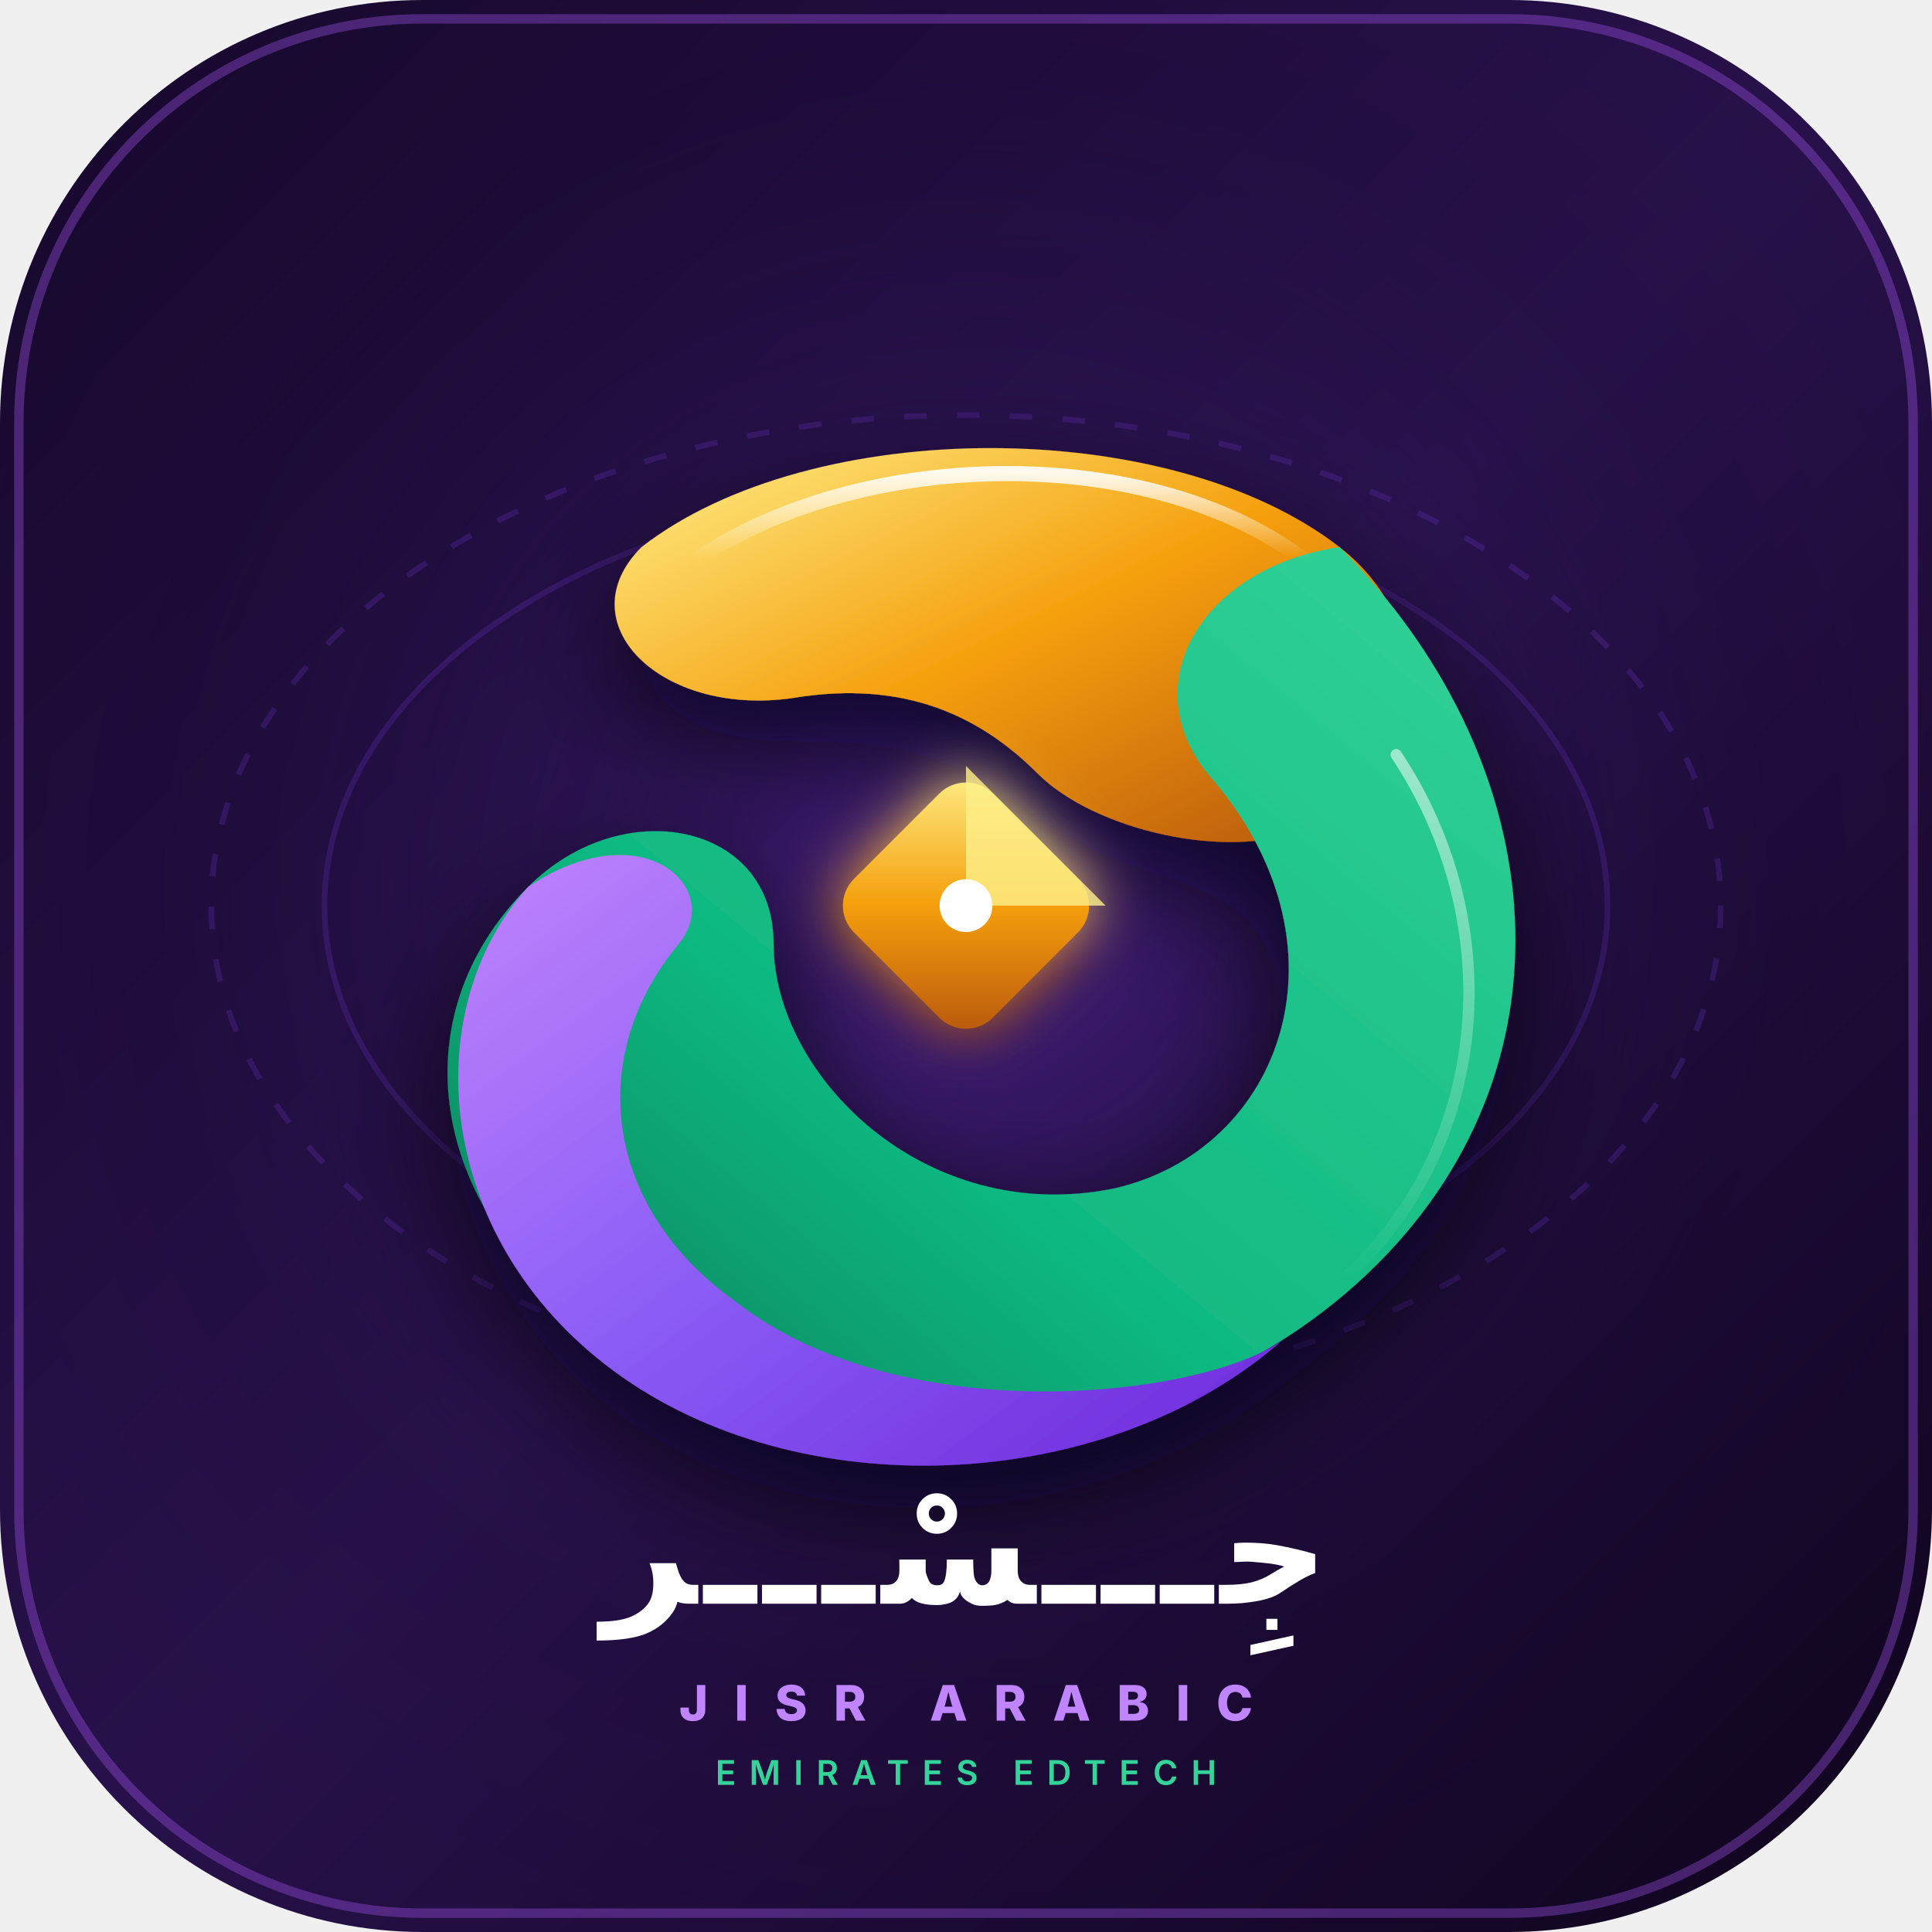
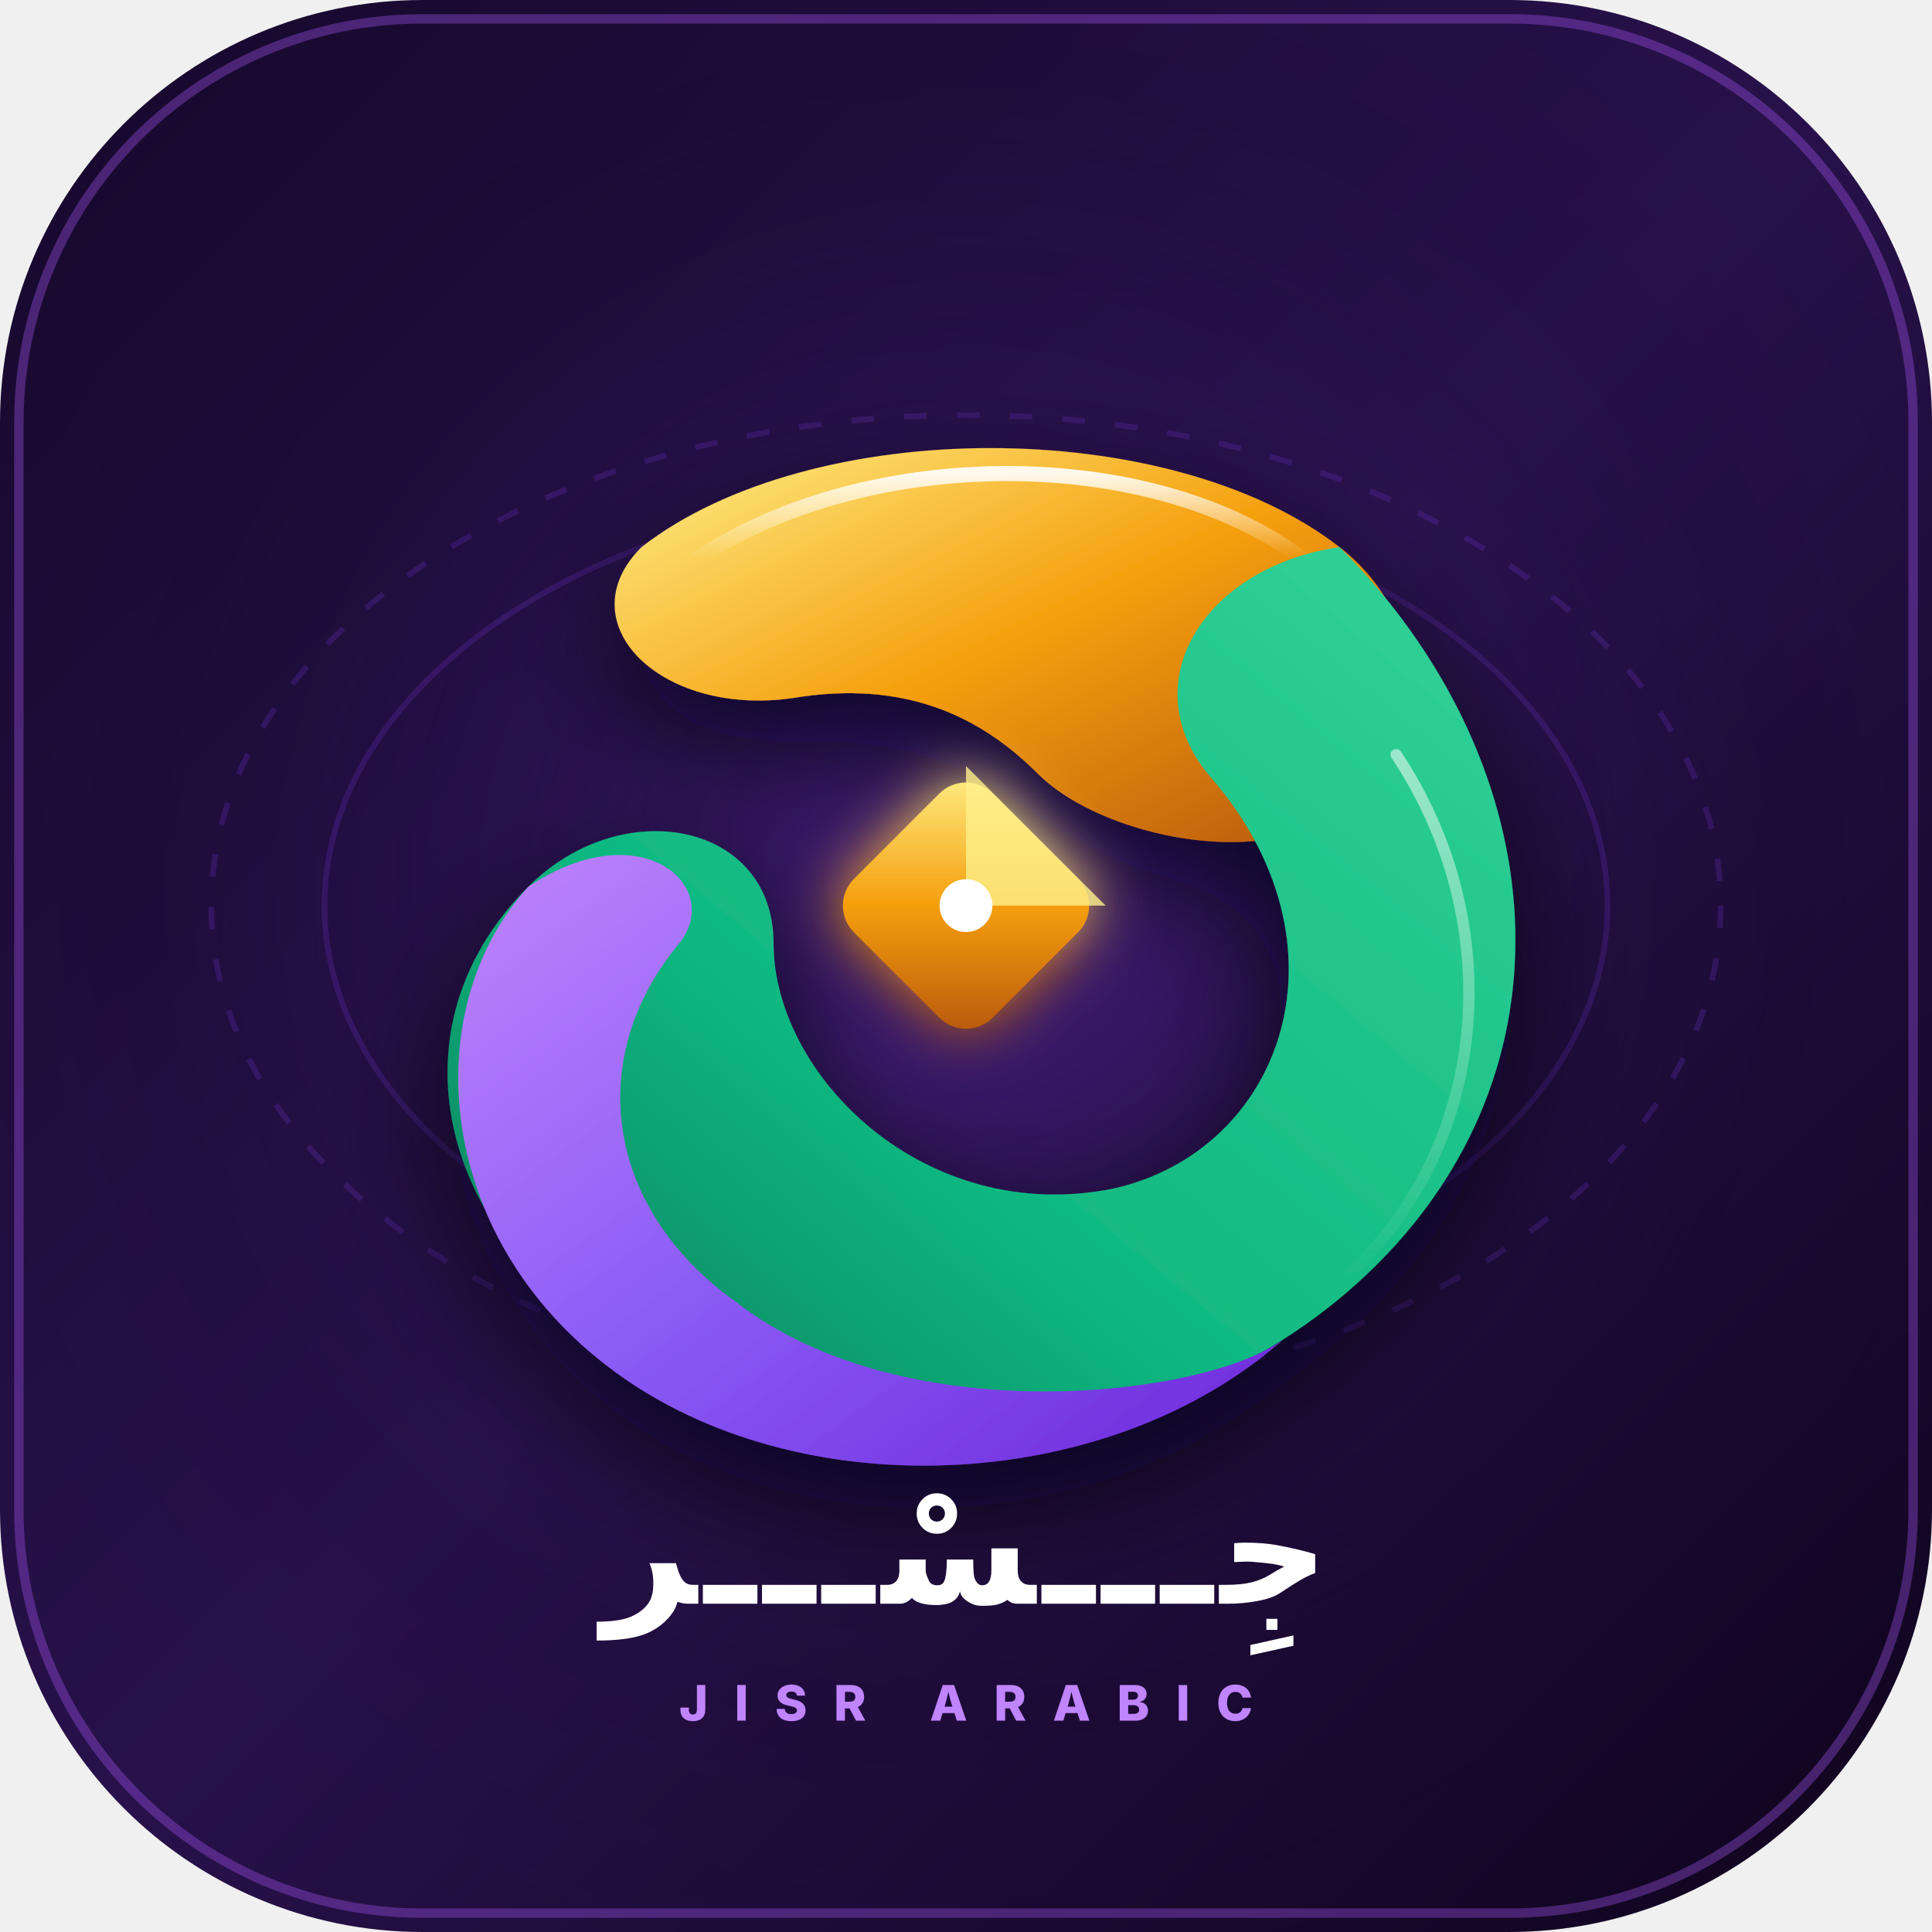
<svg xmlns="http://www.w3.org/2000/svg" viewBox="0 0 512 512" width="100%" height="100%">
  <defs>
    <linearGradient id="bgGrad3" x1="0%" y1="0%" x2="100%" y2="100%">
      <stop offset="0%" stop-color="#16082B" />
      <stop offset="50%" stop-color="#28114B" />
      <stop offset="100%" stop-color="#0E041C" />
    </linearGradient>
    <radialGradient id="spotlight3" cx="50%" cy="46%" r="60%">
      <stop offset="0%" stop-color="#7C3AED" stop-opacity="0.32" />
      <stop offset="70%" stop-color="#16082B" stop-opacity="0.05" />
      <stop offset="100%" stop-color="#16082B" stop-opacity="0" />
    </radialGradient>
    <linearGradient id="violetRibbon3" x1="0%" y1="0%" x2="100%" y2="100%">
      <stop offset="0%" stop-color="#C084FC" />
      <stop offset="50%" stop-color="#8B5CF6" />
      <stop offset="100%" stop-color="#6D28D9" />
    </linearGradient>
    <linearGradient id="emeraldRibbon3" x1="0%" y1="100%" x2="100%" y2="0%">
      <stop offset="0%" stop-color="#047857" />
      <stop offset="40%" stop-color="#10B981" />
      <stop offset="100%" stop-color="#34D399" />
    </linearGradient>
    <linearGradient id="goldRibbon3" x1="0%" y1="0%" x2="100%" y2="100%">
      <stop offset="0%" stop-color="#FEF08A" />
      <stop offset="50%" stop-color="#F59E0B" />
      <stop offset="100%" stop-color="#B45309" />
    </linearGradient>
    <linearGradient id="edgeGleam3" x1="0%" y1="0%" x2="0%" y2="100%">
      <stop offset="0%" stop-color="#FFFFFF" stop-opacity="0.9" />
      <stop offset="100%" stop-color="#FFFFFF" stop-opacity="0" />
    </linearGradient>
    <filter id="shadow3" x="-25%" y="-25%" width="150%" height="150%">
      <feDropShadow dx="0" dy="12" stdDeviation="16" flood-color="#05010B" flood-opacity="0.75" />
    </filter>
    <filter id="gemBloom3" x="-60%" y="-60%" width="220%" height="220%">
      <feGaussianBlur stdDeviation="8" result="blur" />
      <feMerge>
        <feMergeNode in="blur" />
        <feMergeNode in="SourceGraphic" />
      </feMerge>
    </filter>
  </defs>
  <rect width="512" height="512" rx="112" fill="url(#bgGrad3)" />
  <rect width="512" height="512" rx="112" fill="url(#spotlight3)" />
  <rect x="5" y="5" width="502" height="502" rx="107" fill="none" stroke="#A855F7" stroke-width="2.5" opacity="0.35" />
  <g stroke="#7C3AED" stroke-width="1.5" opacity="0.2" fill="none">
    <ellipse cx="256" cy="240" rx="170" ry="110" />
    <ellipse cx="256" cy="240" rx="200" ry="130" stroke-dasharray="6,8" />
  </g>
  <g filter="url(#shadow3)">
    <path d="M 170 145              C 215 110, 310 110, 355 145              C 382 166, 380 205, 345 220              C 325 228, 290 220, 275 205              C 260 190, 240 180, 210 185              C 175 190, 150 165, 170 145 Z" fill="url(#goldRibbon3)" />
    <path d="M 355 145              C 410 200, 420 280, 365 335              C 310 390, 215 395, 155 350              C 115 320, 105 270, 140 235              C 165 210, 205 218, 205 250              C 205 285, 245 325, 295 315              C 340 305, 360 250, 320 205              C 300 180, 320 150, 355 145 Z" fill="url(#emeraldRibbon3)" />
    <path d="M 140 235              C 110 268, 115 330, 165 365              C 215 400, 295 395, 340 355              C 320 370, 240 380, 195 345              C 160 320, 155 280, 180 250              C 192 235, 170 215, 140 235 Z" fill="url(#violetRibbon3)" />
    <path d="M 185 148 C 230 118, 305 118, 345 148" stroke="url(#edgeGleam3)" stroke-width="4" stroke-linecap="round" fill="none" />
    <path d="M 370 200 C 400 245, 395 305, 355 340" stroke="url(#edgeGleam3)" stroke-width="3" stroke-linecap="round" fill="none" opacity="0.6" />
  </g>
  <g filter="url(#gemBloom3)">
    <rect x="230" y="214" width="52" height="52" rx="10" transform="rotate(45 256 240)" fill="url(#goldRibbon3)" />
    <polygon points="256,203 293,240 256,240" fill="#FEF08A" opacity="0.8" />
    <circle cx="256" cy="240" r="7" fill="#FFFFFF" />
  </g>
  <text x="256" y="425" text-anchor="middle" font-family="'Cairo', 'Tajawal', sans-serif" font-weight="900" font-size="40" fill="#FFFFFF" letter-spacing="2">جِـــسْـــر</text>
  <text x="256" y="456" text-anchor="middle" font-family="'Montserrat', 'Inter', sans-serif" font-weight="800" font-size="13" fill="#C084FC" letter-spacing="7">JISR ARABIC</text>
-   <text x="256" y="473" text-anchor="middle" font-family="'Montserrat', 'Inter', sans-serif" font-weight="600" font-size="9" fill="#34D399" letter-spacing="3.5">EMIRATES EDTECH</text>
</svg>
